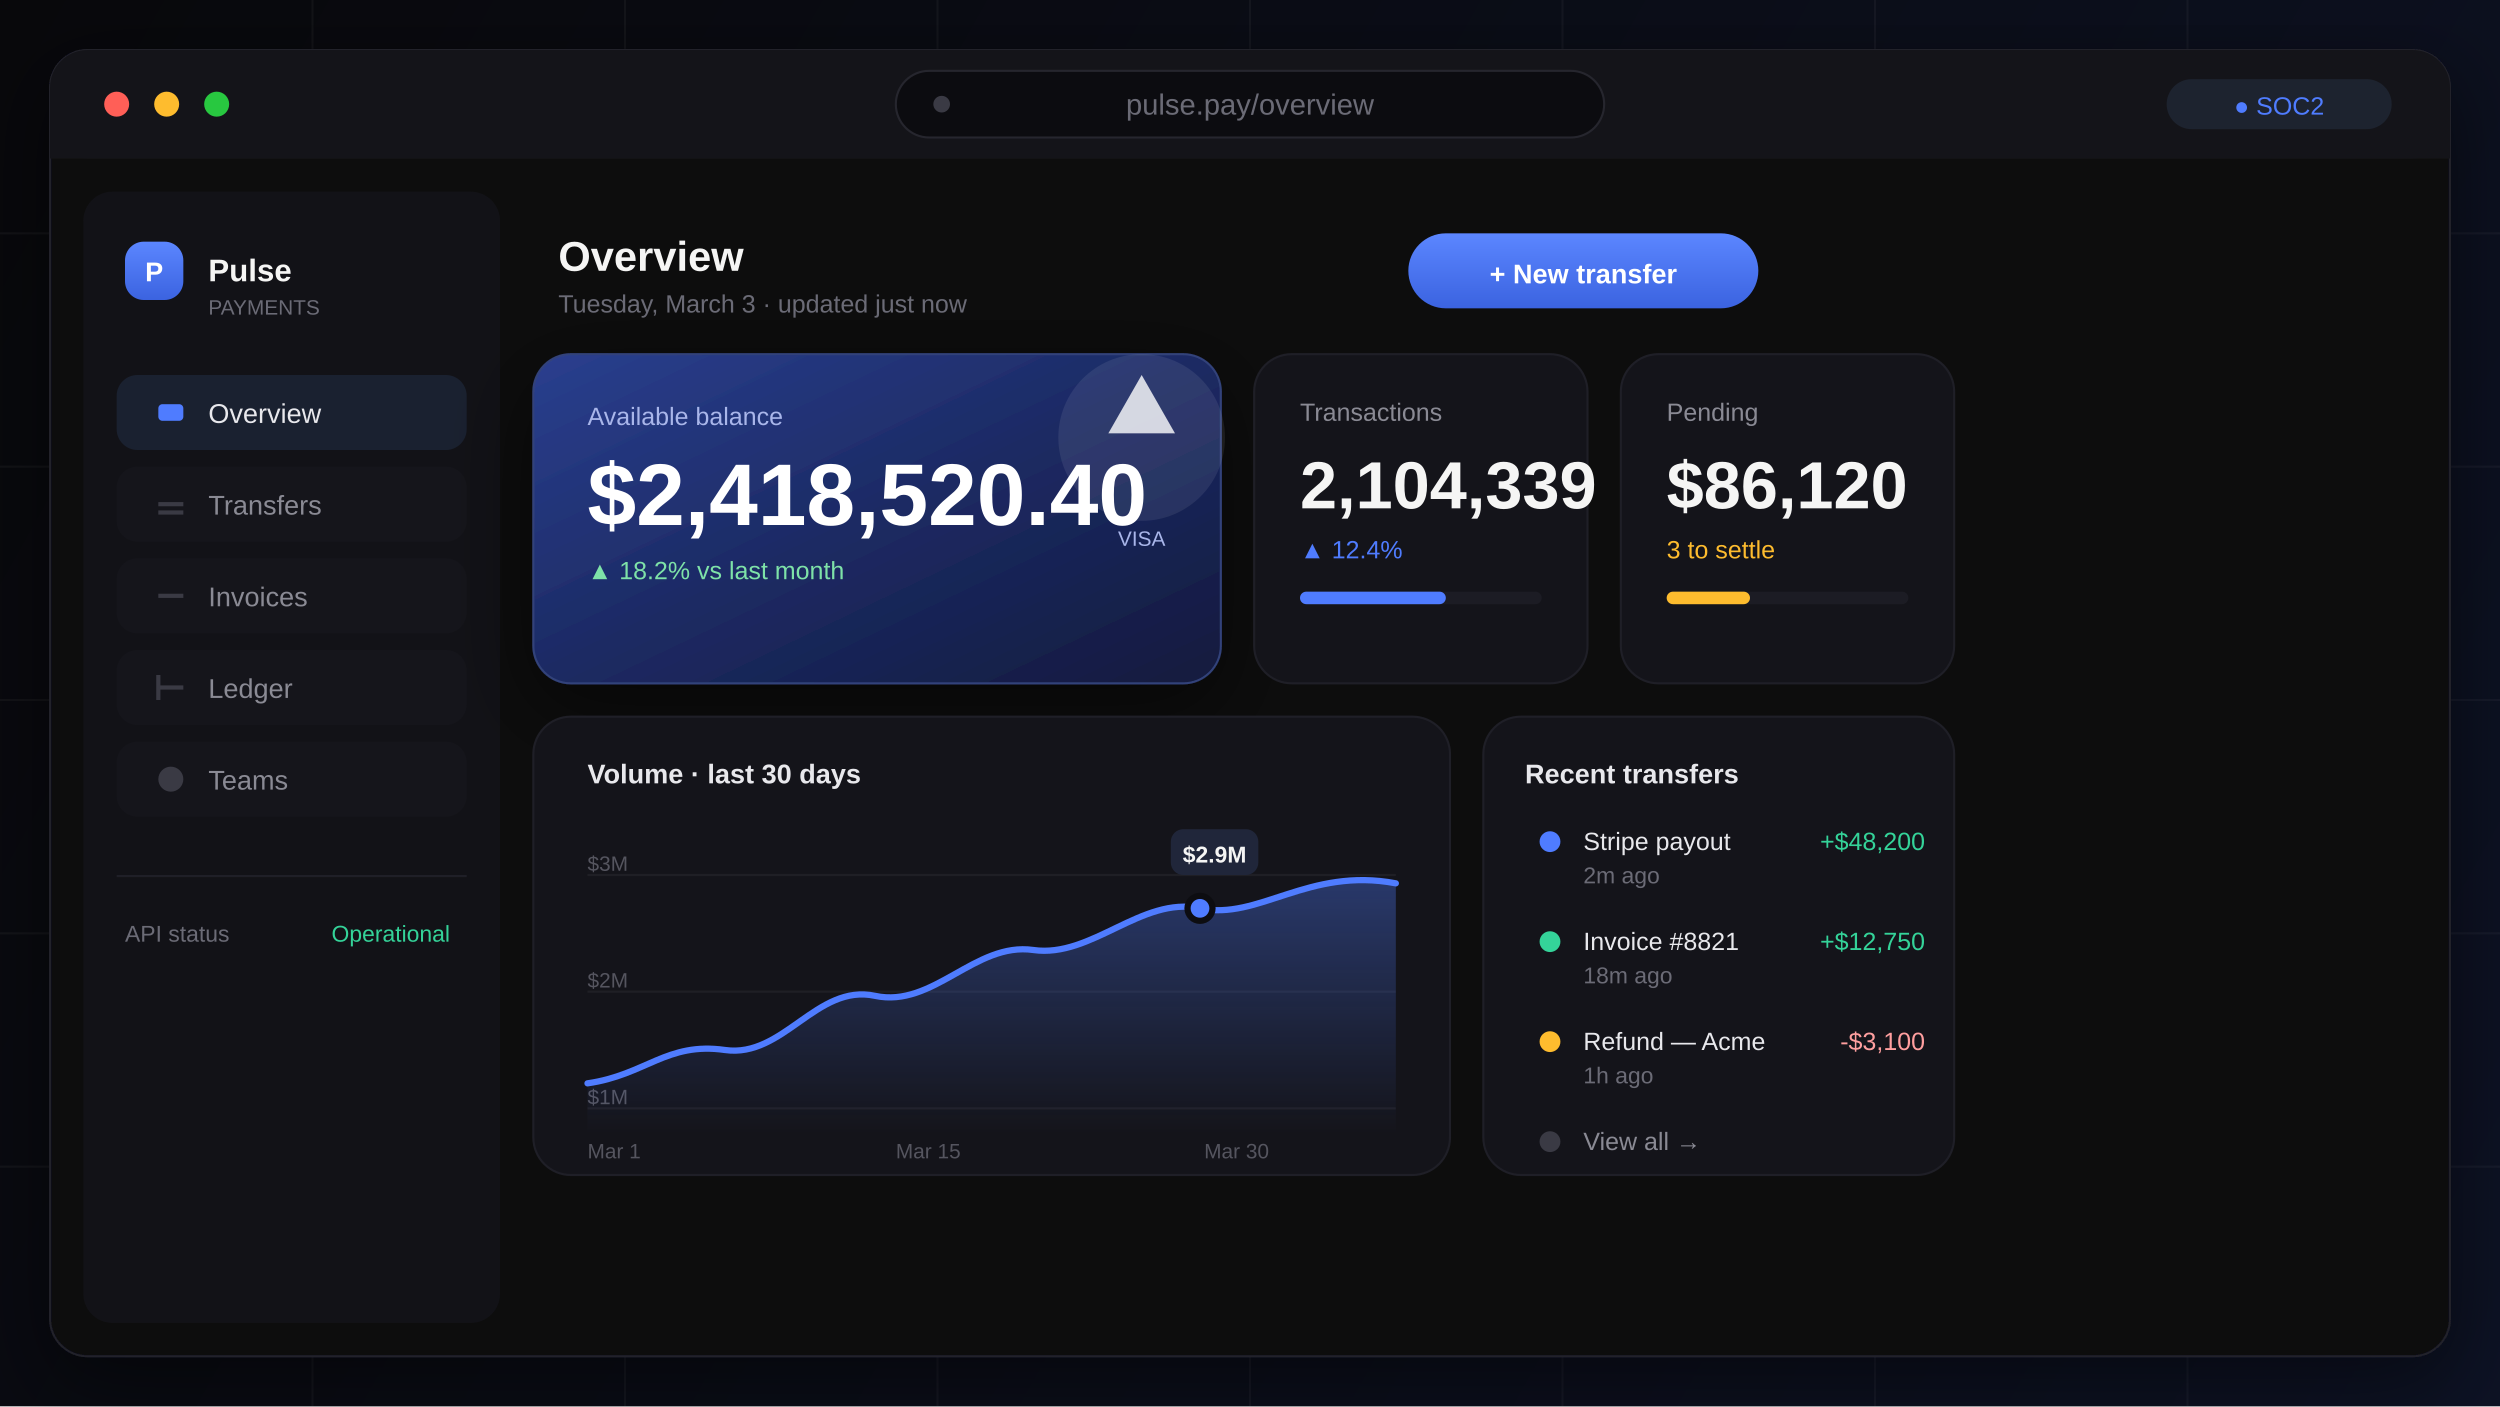
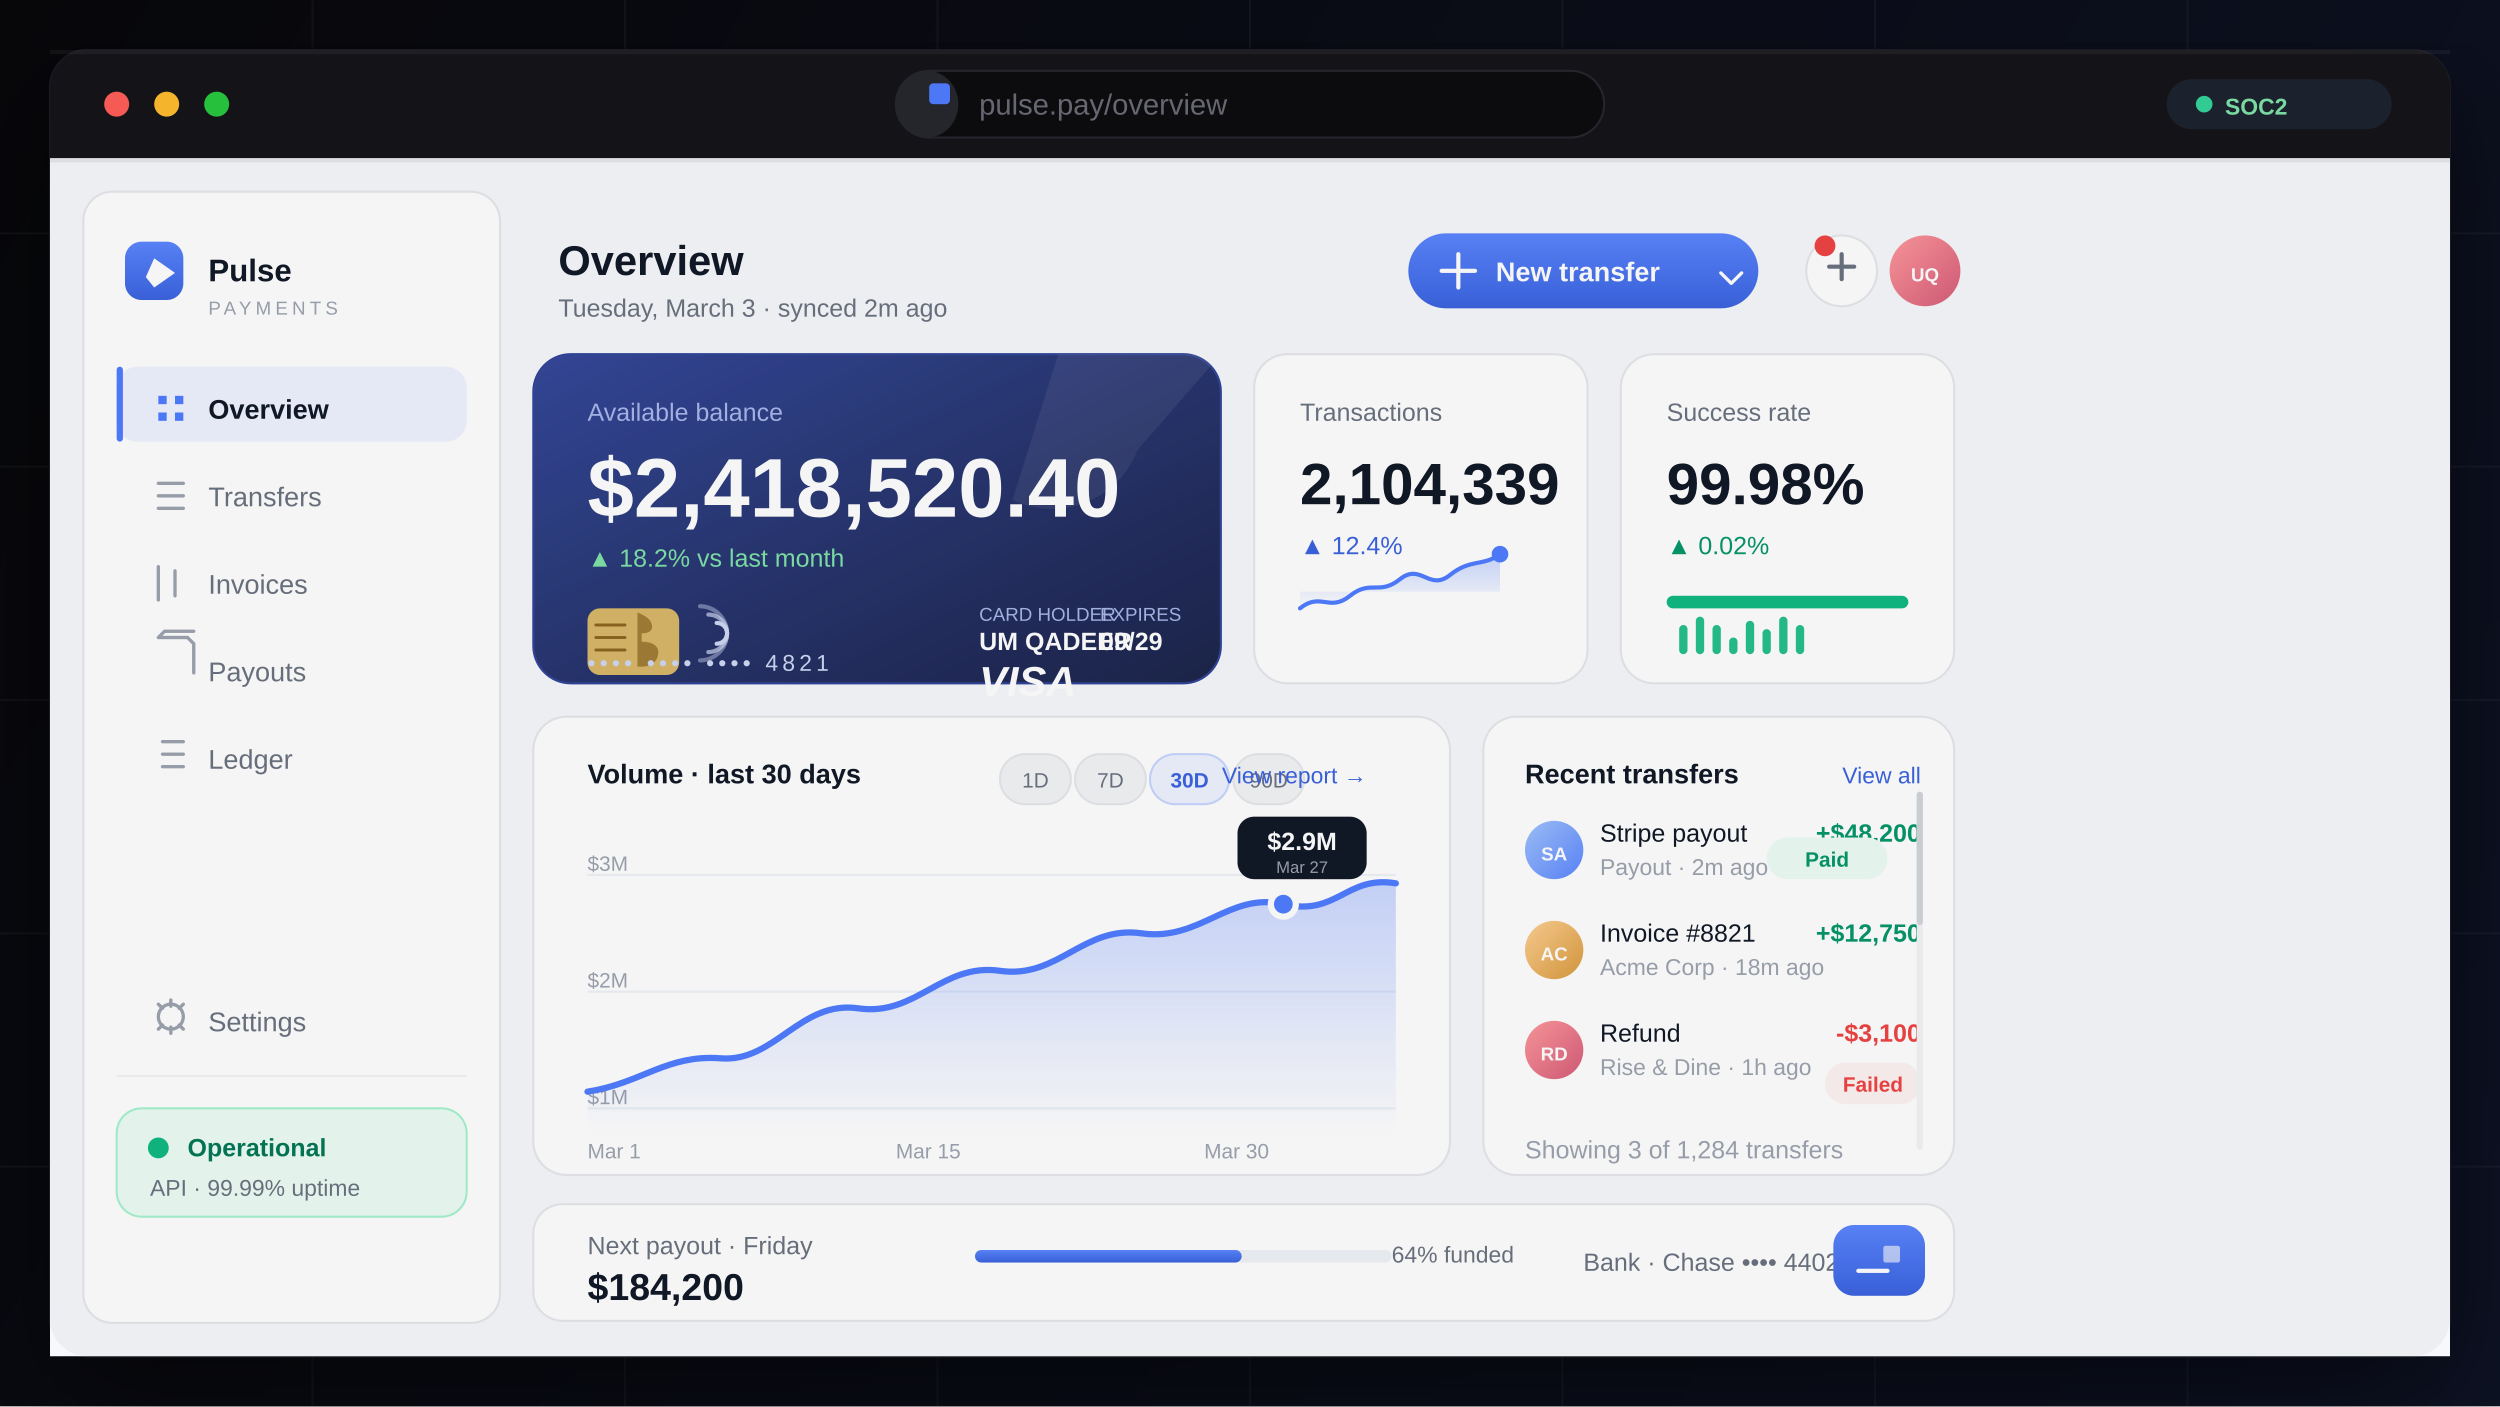
<svg xmlns="http://www.w3.org/2000/svg" width="1200" height="675" viewBox="0 0 1200 675" fill="none">
  <defs>
    <linearGradient id="bg" x1="0" y1="0" x2="1200" y2="675" gradientUnits="userSpaceOnUse">
-       <stop stop-color="#08080b" />
+       <stop stop-color="#07070a" />
      <stop offset="1" stop-color="#0d1224" />
    </linearGradient>
    <linearGradient id="acc" x1="0" y1="0" x2="0" y2="1">
      <stop stop-color="#5b86ff" />
      <stop offset="1" stop-color="#3b63e0" />
    </linearGradient>
    <linearGradient id="card" x1="0" y1="0" x2="1" y2="1">
-       <stop stop-color="#2a3f8f" />
-       <stop offset="0.5" stop-color="#1c2a63" />
-       <stop offset="1" stop-color="#121a3d" />
+       <stop stop-color="#2b3f96" />
+       <stop offset="0.5" stop-color="#1d2b68" />
+       <stop offset="1" stop-color="#111a40" />
    </linearGradient>
    <linearGradient id="chart" x1="0" y1="0" x2="0" y2="1">
-       <stop stop-color="#4f7cff" stop-opacity="0.35" />
+       <stop stop-color="#4f7cff" stop-opacity="0.3" />
      <stop offset="1" stop-color="#4f7cff" stop-opacity="0" />
    </linearGradient>
-     <filter id="sh" x="-20%" y="-20%" width="140%" height="140%">
-       <feDropShadow dx="0" dy="12" stdDeviation="20" flood-color="#000000" flood-opacity="0.5" />
+     <linearGradient id="av1" x1="0" y1="0" x2="1" y2="1">
+       <stop stop-color="#ff9a9e" />
+       <stop offset="1" stop-color="#d65b78" />
+     </linearGradient>
+     <linearGradient id="av2" x1="0" y1="0" x2="1" y2="1">
+       <stop stop-color="#a1c4fd" />
+       <stop offset="1" stop-color="#5b86ff" />
+     </linearGradient>
+     <linearGradient id="av3" x1="0" y1="0" x2="1" y2="1">
+       <stop stop-color="#ffd194" />
+       <stop offset="1" stop-color="#d99a3d" />
+     </linearGradient>
+     <filter id="sh" x="-30%" y="-30%" width="160%" height="160%">
+       <feDropShadow dx="0" dy="20" stdDeviation="30" flood-color="#000000" flood-opacity="0.55" />
+     </filter>
+     <filter id="card" x="-20%" y="-20%" width="140%" height="140%">
+       <feDropShadow dx="0" dy="4" stdDeviation="10" flood-color="#0f172a" flood-opacity="0.08" />
    </filter>
  </defs>
  <rect width="1200" height="675" fill="url(#bg)" />
  <g stroke="#ffffff" stroke-opacity="0.04">
    <path d="M0 112h1200M0 224h1200M0 336h1200M0 448h1200M0 560h1200" />
    <path d="M150 0v675M300 0v675M450 0v675M600 0v675M750 0v675M900 0v675M1050 0v675" />
  </g>
-   <rect x="24" y="24" width="1152" height="627" rx="18" fill="#0d0d11" stroke="#20202a" filter="url(#sh)" />
+   <rect x="24" y="24" width="1152" height="627" rx="18" fill="#0d0d11" stroke="#1c1c26" filter="url(#sh)" />
  <rect x="24" y="24" width="1152" height="52" rx="18" fill="#141419" />
  <rect x="24" y="52" width="1152" height="24" fill="#141419" />
  <rect x="24" y="72" width="1152" height="4" fill="#141419" />
+   <rect x="24" y="24" width="1152" height="2" fill="#ffffff" opacity="0.05" />
  <circle cx="56" cy="50" r="6" fill="#ff5f57" />
  <circle cx="80" cy="50" r="6" fill="#febc2e" />
  <circle cx="104" cy="50" r="6" fill="#28c840" />
  <rect x="430" y="34" width="340" height="32" rx="16" fill="#0c0c10" stroke="#26262e" />
-   <circle cx="452" cy="50" r="4" fill="#3a3a44" />
-   <text x="600" y="55" text-anchor="middle" font-family="Arial, sans-serif" font-size="14" fill="#6b6b76">pulse.pay/overview</text>
+   <rect x="430" y="34" width="30" height="32" rx="16" fill="#26262e" />
+   <rect x="446" y="40" width="10" height="10" rx="2" fill="#4f7cff" />
+   <text x="470" y="55" font-family="Arial, sans-serif" font-size="14" fill="#6b6b76">pulse.pay/overview</text>
  <rect x="1040" y="38" width="108" height="24" rx="12" fill="#1d232f" />
-   <text x="1094" y="55" text-anchor="middle" font-family="Arial, sans-serif" font-size="12" fill="#4f7cff">● SOC2</text>
-   <rect x="40" y="92" width="200" height="543" rx="14" fill="#121217" />
-   <rect x="60" y="116" width="28" height="28" rx="9" fill="url(#acc)" />
-   <text x="74" y="135" text-anchor="middle" font-family="Arial, sans-serif" font-size="13" font-weight="700" fill="#ffffff">P</text>
-   <text x="100" y="135" font-family="Arial, sans-serif" font-size="15" font-weight="700" fill="#f5f5f4">Pulse</text>
-   <text x="100" y="151" font-family="Arial, sans-serif" font-size="10" fill="#6b6b76">PAYMENTS</text>
+   <circle cx="1058" cy="50" r="4" fill="#34d399" />
+   <text x="1068" y="55" font-family="Arial, sans-serif" font-size="11" font-weight="600" fill="#7ee2a8">SOC2</text>
+   <rect x="24" y="76" width="1152" height="575" fill="#f7f8fb" />
+   <rect x="24" y="76" width="1152" height="2" fill="#e5e7eb" />
+   <rect x="40" y="92" width="200" height="543" rx="14" fill="#ffffff" stroke="#e5e7eb" />
+   <rect x="60" y="116" width="28" height="28" rx="8" fill="url(#acc)" />
+   <path d="M74 124l10 7-10 7-4-5z" fill="#ffffff" />
+   <text x="100" y="135" font-family="Arial, sans-serif" font-size="15" font-weight="700" fill="#111827">Pulse</text>
+   <text x="100" y="151" font-family="Arial, sans-serif" font-size="9" letter-spacing="2" fill="#9ca3af">PAYMENTS</text>
  <g font-family="Arial, sans-serif" font-size="13">
-     <rect x="56" y="180" width="168" height="36" rx="10" fill="#1a2130" />
-     <rect x="76" y="194" width="12" height="8" rx="2" fill="#4f7cff" />
-     <text x="100" y="203" fill="#e8e8ec">Overview</text>
-     <rect x="56" y="224" width="168" height="36" rx="10" fill="#15151b" />
-     <path d="M76 242h12M76 246h12" stroke="#3a3a44" stroke-width="2" />
-     <text x="100" y="247" fill="#8a8a94">Transfers</text>
-     <rect x="56" y="268" width="168" height="36" rx="10" fill="#15151b" />
-     <path d="M76 286h12" stroke="#3a3a44" stroke-width="2" />
-     <text x="100" y="291" fill="#8a8a94">Invoices</text>
-     <rect x="56" y="312" width="168" height="36" rx="10" fill="#15151b" />
-     <path d="M76 330h12M76 324v12" stroke="#3a3a44" stroke-width="2" />
-     <text x="100" y="335" fill="#8a8a94">Ledger</text>
-     <rect x="56" y="356" width="168" height="36" rx="10" fill="#15151b" />
-     <circle cx="82" cy="374" r="6" fill="#3a3a44" />
-     <text x="100" y="379" fill="#8a8a94">Teams</text>
-   </g>
-   <rect x="56" y="420" width="168" height="1" fill="#1f1f27" />
-   <text x="60" y="452" font-family="Arial, sans-serif" font-size="11" fill="#6b6b76">API status</text>
-   <text x="216" y="452" text-anchor="end" font-family="Arial, sans-serif" font-size="11" fill="#34d399">Operational</text>
-   <text x="268" y="130" font-family="Arial, sans-serif" font-size="20" font-weight="700" fill="#f5f5f4">Overview</text>
-   <text x="268" y="150" font-family="Arial, sans-serif" font-size="12" fill="#6b6b76">Tuesday, March 3 · updated just now</text>
+     <rect x="56" y="176" width="168" height="36" rx="10" fill="#eef2ff" />
+     <rect x="56" y="176" width="3" height="36" rx="1.5" fill="#4f7cff" />
+     <g stroke="#4f7cff" stroke-width="1.6">
+       <rect x="76" y="190" width="4" height="4" fill="#4f7cff" stroke="none" />
+       <rect x="84" y="190" width="4" height="4" fill="#4f7cff" stroke="none" />
+       <rect x="76" y="198" width="4" height="4" fill="#4f7cff" stroke="none" />
+       <rect x="84" y="198" width="4" height="4" fill="#4f7cff" stroke="none" />
+     </g>
+     <text x="100" y="201" fill="#111827" font-weight="600">Overview</text>
+     <rect x="56" y="218" width="168" height="36" rx="10" fill="#ffffff" />
+     <path d="M76 232h12M76 238h12M76 244h12" stroke="#9ca3af" stroke-width="1.6" stroke-linecap="round" />
+     <text x="100" y="243" fill="#6b7280">Transfers</text>
+     <rect x="56" y="260" width="168" height="36" rx="10" fill="#ffffff" />
+     <path d="M76 272v16M84 274v12" stroke="#9ca3af" stroke-width="1.6" stroke-linecap="round" />
+     <text x="100" y="285" fill="#6b7280">Invoices</text>
+     <rect x="56" y="302" width="168" height="36" rx="10" fill="#ffffff" />
+     <path d="M76 306h14l3 3v14M76 306l3-3h14" stroke="#9ca3af" stroke-width="1.6" stroke-linecap="round" fill="none" />
+     <text x="100" y="327" fill="#6b7280">Payouts</text>
+     <rect x="56" y="344" width="168" height="36" rx="10" fill="#ffffff" />
+     <path d="M78 356h10M78 362h10M78 368h10" stroke="#9ca3af" stroke-width="1.6" stroke-linecap="round" />
+     <text x="100" y="369" fill="#6b7280">Ledger</text>
+     <rect x="56" y="470" width="168" height="36" rx="10" fill="#ffffff" />
+     <circle cx="82" cy="488" r="6" fill="none" stroke="#9ca3af" stroke-width="1.6" />
+     <path d="M82 480v3M82 493v3M76 482l2 2M86 492l2 2M76 494l2-2M86 484l2-2" stroke="#9ca3af" stroke-width="1.6" stroke-linecap="round" />
+     <text x="100" y="495" fill="#6b7280">Settings</text>
+   </g>
+   <rect x="56" y="516" width="168" height="1" fill="#f3f4f6" />
+   <rect x="56" y="532" width="168" height="52" rx="12" fill="#ecfdf5" stroke="#a7f3d0" />
+   <circle cx="76" cy="551" r="5" fill="#10b981" />
+   <text x="90" y="555" font-family="Arial, sans-serif" font-size="12" font-weight="600" fill="#047857">Operational</text>
+   <text x="72" y="574" font-family="Arial, sans-serif" font-size="11" fill="#6b7280">API · 99.99% uptime</text>
+   <text x="268" y="132" font-family="Arial, sans-serif" font-size="20" font-weight="700" fill="#111827">Overview</text>
+   <text x="268" y="152" font-family="Arial, sans-serif" font-size="12" fill="#6b7280">Tuesday, March 3 · synced 2m ago</text>
  <rect x="676" y="112" width="168" height="36" rx="18" fill="url(#acc)" />
-   <text x="760" y="136" text-anchor="middle" font-family="Arial, sans-serif" font-size="13" font-weight="600" fill="#ffffff">+ New transfer</text>
-   <rect x="256" y="170" width="330" height="158" rx="18" fill="url(#card)" stroke="#33427a" filter="url(#sh)" />
-   <text x="282" y="204" font-family="Arial, sans-serif" font-size="12" fill="#a9b6ea">Available balance</text>
-   <text x="282" y="252" font-family="Arial, sans-serif" font-size="42" font-weight="700" fill="#ffffff">$2,418,520.40</text>
-   <text x="282" y="278" font-family="Arial, sans-serif" font-size="12" fill="#7ee2a8">▲ 18.2% vs last month</text>
-   <circle cx="548" cy="210" r="40" fill="#ffffff" opacity="0.08" />
-   <path d="M548 180l16 28h-32z" fill="#ffffff" opacity="0.8" />
-   <text x="548" y="262" text-anchor="middle" font-family="Arial, sans-serif" font-size="10" fill="#a9b6ea">VISA</text>
-   <rect x="602" y="170" width="160" height="158" rx="18" fill="#14141a" stroke="#1f1f27" />
-   <text x="624" y="202" font-family="Arial, sans-serif" font-size="12" fill="#8a8a94">Transactions</text>
-   <text x="624" y="244" font-family="Arial, sans-serif" font-size="32" font-weight="700" fill="#f5f5f4">2,104,339</text>
-   <text x="624" y="268" font-family="Arial, sans-serif" font-size="12" fill="#4f7cff">▲ 12.4%</text>
-   <rect x="624" y="284" width="116" height="6" rx="3" fill="#1c1c24" />
-   <rect x="624" y="284" width="70" height="6" rx="3" fill="#4f7cff" />
-   <rect x="778" y="170" width="160" height="158" rx="18" fill="#14141a" stroke="#1f1f27" />
-   <text x="800" y="202" font-family="Arial, sans-serif" font-size="12" fill="#8a8a94">Pending</text>
-   <text x="800" y="244" font-family="Arial, sans-serif" font-size="32" font-weight="700" fill="#f5f5f4">$86,120</text>
-   <text x="800" y="268" font-family="Arial, sans-serif" font-size="12" fill="#febc2e">3 to settle</text>
-   <rect x="800" y="284" width="116" height="6" rx="3" fill="#1c1c24" />
-   <rect x="800" y="284" width="40" height="6" rx="3" fill="#febc2e" />
-   <rect x="256" y="344" width="440" height="220" rx="18" fill="#14141a" stroke="#1f1f27" />
-   <text x="282" y="376" font-family="Arial, sans-serif" font-size="13" font-weight="600" fill="#e8e8ec">Volume · last 30 days</text>
-   <g stroke="#ffffff" stroke-opacity="0.05">
+   <path d="M692 130h16M700 122v16" stroke="#ffffff" stroke-width="2" stroke-linecap="round" />
+   <text x="718" y="135" font-family="Arial, sans-serif" font-size="13" font-weight="600" fill="#ffffff">New transfer</text>
+   <path d="M826 131l5 5 5-5" stroke="#ffffff" stroke-width="1.6" fill="none" stroke-linecap="round" stroke-linejoin="round" />
+   <circle cx="884" cy="130" r="17" fill="#ffffff" stroke="#e5e7eb" />
+   <path d="M884 122v12M878 128h12" stroke="#6b7280" stroke-width="2" stroke-linecap="round" />
+   <circle cx="876" cy="118" r="5" fill="#ef4444" />
+   <circle cx="924" cy="130" r="17" fill="url(#av1)" />
+   <text x="924" y="135" text-anchor="middle" font-family="Arial, sans-serif" font-size="9" font-weight="700" fill="#ffffff">UQ</text>
+   <rect x="256" y="170" width="330" height="158" rx="18" fill="url(#card)" stroke="#2b3f96" filter="url(#card)" />
+   <rect x="256" y="170" width="330" height="158" rx="18" fill="#ffffff" opacity="0.05" />
+   <path d="M508 170h78l-40 46a44 44 0 0 1-60 24z" fill="#ffffff" opacity="0.07" />
+   <text x="282" y="202" font-family="Arial, sans-serif" font-size="12" fill="#a9b6ea">Available balance</text>
+   <text x="282" y="248" font-family="Arial, sans-serif" font-size="40" font-weight="700" fill="#ffffff">$2,418,520.40</text>
+   <text x="282" y="272" font-family="Arial, sans-serif" font-size="12" fill="#7ee2a8">▲ 18.2% vs last month</text>
+   <rect x="282" y="292" width="44" height="32" rx="6" fill="#e7c268" opacity="0.92" />
+   <path d="M286 300h14M286 306h14M286 312h14" stroke="#8a6420" stroke-width="1.4" stroke-linecap="round" />
+   <path d="M306 294v26h2c5 0 8-3 8-7 0-3-3-5-8-5v-4c3 0 5-1 5-3 0-3-2-5-7-7z" fill="#8a6420" opacity="0.7" />
+   <path d="M344 299a5 5 0 0 1 0 10" stroke="#cfd8f4" stroke-width="2" fill="none" stroke-linecap="round" />
+   <path d="M340 295a9 9 0 0 1 0 18" stroke="#cfd8f4" stroke-width="2" fill="none" stroke-linecap="round" opacity="0.7" />
+   <path d="M336 291a13 13 0 0 1 0 26" stroke="#cfd8f4" stroke-width="2" fill="none" stroke-linecap="round" opacity="0.45" />
+   <text x="282" y="322" font-family="Arial, sans-serif" font-size="11" letter-spacing="2" fill="#cfd8f4">••••  ••••  ••••  4821</text>
+   <text x="470" y="298" font-family="Arial, sans-serif" font-size="9" fill="#a9b6ea">CARD HOLDER</text>
+   <text x="470" y="312" font-family="Arial, sans-serif" font-size="12" font-weight="600" fill="#ffffff">UM QADEER</text>
+   <text x="528" y="298" font-family="Arial, sans-serif" font-size="9" fill="#a9b6ea">EXPIRES</text>
+   <text x="528" y="312" font-family="Arial, sans-serif" font-size="12" font-weight="600" fill="#ffffff">09/29</text>
+   <text x="470" y="334" font-family="Arial, serif" font-size="20" font-style="italic" font-weight="700" fill="#ffffff">VISA</text>
+   <rect x="602" y="170" width="160" height="158" rx="16" fill="#ffffff" stroke="#e5e7eb" filter="url(#card)" />
+   <text x="624" y="202" font-family="Arial, sans-serif" font-size="12" fill="#6b7280">Transactions</text>
+   <text x="624" y="242" font-family="Arial, sans-serif" font-size="28" font-weight="700" fill="#111827">2,104,339</text>
+   <text x="624" y="266" font-family="Arial, sans-serif" font-size="12" fill="#3b63e0">▲ 12.4%</text>
+   <path d="M624 292c10-8 14 2 24-6s14 0 24-8 14 6 24-2 16-4 24-10v18H624z" fill="url(#chart)" />
+   <path d="M624 292c10-8 14 2 24-6s14 0 24-8 14 6 24-2 16-4 24-10" stroke="#4f7cff" stroke-width="2" fill="none" stroke-linecap="round" />
+   <circle cx="720" cy="266" r="4" fill="#4f7cff" />
+   <rect x="778" y="170" width="160" height="158" rx="16" fill="#ffffff" stroke="#e5e7eb" filter="url(#card)" />
+   <text x="800" y="202" font-family="Arial, sans-serif" font-size="12" fill="#6b7280">Success rate</text>
+   <text x="800" y="242" font-family="Arial, sans-serif" font-size="28" font-weight="700" fill="#111827">99.98%</text>
+   <text x="800" y="266" font-family="Arial, sans-serif" font-size="12" fill="#059669">▲ 0.02%</text>
+   <rect x="800" y="286" width="116" height="6" rx="3" fill="#e5e7eb" />
+   <rect x="800" y="286" width="116" height="6" rx="3" fill="#10b981" />
+   <g fill="#10b981" opacity="0.9">
+     <rect x="806" y="300" width="4" height="14" rx="2" />
+     <rect x="814" y="296" width="4" height="18" rx="2" />
+     <rect x="822" y="300" width="4" height="14" rx="2" />
+     <rect x="830" y="306" width="4" height="8" rx="2" />
+     <rect x="838" y="298" width="4" height="16" rx="2" />
+     <rect x="846" y="302" width="4" height="12" rx="2" />
+     <rect x="854" y="296" width="4" height="18" rx="2" />
+     <rect x="862" y="300" width="4" height="14" rx="2" />
+   </g>
+   <rect x="256" y="344" width="440" height="220" rx="16" fill="#ffffff" stroke="#e5e7eb" filter="url(#card)" />
+   <text x="282" y="376" font-family="Arial, sans-serif" font-size="13" font-weight="600" fill="#111827">Volume · last 30 days</text>
+   <g font-family="Arial, sans-serif" font-size="10">
+     <rect x="480" y="362" width="34" height="24" rx="12" fill="#f3f4f6" stroke="#e5e7eb" />
+     <text x="497" y="378" text-anchor="middle" fill="#6b7280">1D</text>
+     <rect x="516" y="362" width="34" height="24" rx="12" fill="#f3f4f6" stroke="#e5e7eb" />
+     <text x="533" y="378" text-anchor="middle" fill="#6b7280">7D</text>
+     <rect x="552" y="362" width="38" height="24" rx="12" fill="#eef2ff" stroke="#c7d6ff" />
+     <text x="571" y="378" text-anchor="middle" fill="#3b63e0" font-weight="600">30D</text>
+     <rect x="592" y="362" width="34" height="24" rx="12" fill="#f3f4f6" stroke="#e5e7eb" />
+     <text x="609" y="378" text-anchor="middle" fill="#6b7280">90D</text>
+   </g>
+   <text x="656" y="376" text-anchor="end" font-family="Arial, sans-serif" font-size="11" fill="#3b63e0">View report →</text>
+   <g stroke="#eef2f7">
    <path d="M282 420h388M282 476h388M282 532h388" />
  </g>
-   <g font-family="Arial, sans-serif" font-size="10" fill="#55555f">
+   <g font-family="Arial, sans-serif" font-size="10" fill="#9ca3af">
    <text x="282" y="418">$3M</text>
    <text x="282" y="474">$2M</text>
    <text x="282" y="530">$1M</text>
  </g>
-   <path d="M282 520 C310 516 320 500 348 504 S392 472 420 478 S468 452 496 456 S548 430 576 436 S628 416 670 424" stroke="#4f7cff" stroke-width="3" fill="none" stroke-linecap="round" />
-   <path d="M282 520 C310 516 320 500 348 504 S392 472 420 478 S468 452 496 456 S548 430 576 436 S628 416 670 424 V544 H282 Z" fill="url(#chart)" />
-   <circle cx="576" cy="436" r="6" fill="#4f7cff" stroke="#0d0d11" stroke-width="3" />
-   <rect x="562" y="398" width="42" height="22" rx="6" fill="#20263a" />
-   <text x="583" y="414" text-anchor="middle" font-family="Arial, sans-serif" font-size="11" font-weight="700" fill="#f5f5f4">$2.9M</text>
-   <g font-family="Arial, sans-serif" font-size="10" fill="#55555f">
+   <path d="M282 524 C308 520 320 506 346 508 S384 480 412 484 S452 462 480 466 S520 444 548 448 S590 428 616 434 S646 420 670 424" stroke="#4f7cff" stroke-width="3" fill="none" stroke-linecap="round" />
+   <path d="M282 524 C308 520 320 506 346 508 S384 480 412 484 S452 462 480 466 S520 444 548 448 S590 428 616 434 S646 420 670 424 V544 H282 Z" fill="url(#chart)" />
+   <circle cx="616" cy="434" r="6" fill="#4f7cff" stroke="#ffffff" stroke-width="3" />
+   <rect x="594" y="392" width="62" height="30" rx="8" fill="#111827" />
+   <text x="625" y="408" text-anchor="middle" font-family="Arial, sans-serif" font-size="12" font-weight="700" fill="#ffffff">$2.9M</text>
+   <text x="625" y="419" text-anchor="middle" font-family="Arial, sans-serif" font-size="8" fill="#9ca3af">Mar 27</text>
+   <g font-family="Arial, sans-serif" font-size="10" fill="#9ca3af">
    <text x="282" y="556">Mar 1</text>
    <text x="430" y="556">Mar 15</text>
    <text x="578" y="556">Mar 30</text>
  </g>
-   <rect x="712" y="344" width="226" height="220" rx="18" fill="#14141a" stroke="#1f1f27" />
-   <text x="732" y="376" font-family="Arial, sans-serif" font-size="13" font-weight="600" fill="#e8e8ec">Recent transfers</text>
+   <rect x="712" y="344" width="226" height="220" rx="16" fill="#ffffff" stroke="#e5e7eb" filter="url(#card)" />
+   <text x="732" y="376" font-family="Arial, sans-serif" font-size="13" font-weight="600" fill="#111827">Recent transfers</text>
+   <text x="922" y="376" text-anchor="end" font-family="Arial, sans-serif" font-size="11" fill="#3b63e0">View all</text>
  <g font-family="Arial, sans-serif" font-size="12">
-     <circle cx="744" cy="404" r="5" fill="#4f7cff" />
-     <text x="760" y="408" fill="#e8e8ec">Stripe payout</text>
-     <text x="924" y="408" text-anchor="end" fill="#34d399">+$48,200</text>
-     <text x="760" y="424" fill="#6b6b76" font-size="11">2m ago</text>
-     <circle cx="744" cy="452" r="5" fill="#34d399" />
-     <text x="760" y="456" fill="#e8e8ec">Invoice #8821</text>
-     <text x="924" y="456" text-anchor="end" fill="#34d399">+$12,750</text>
-     <text x="760" y="472" fill="#6b6b76" font-size="11">18m ago</text>
-     <circle cx="744" cy="500" r="5" fill="#febc2e" />
-     <text x="760" y="504" fill="#e8e8ec">Refund — Acme</text>
-     <text x="924" y="504" text-anchor="end" fill="#ff9f9f">-$3,100</text>
-     <text x="760" y="520" fill="#6b6b76" font-size="11">1h ago</text>
-     <circle cx="744" cy="548" r="5" fill="#3a3a44" />
-     <text x="760" y="552" fill="#8a8a94">View all →</text>
-   </g>
+     <circle cx="746" cy="408" r="14" fill="url(#av2)" />
+     <text x="746" y="413" text-anchor="middle" font-size="9" font-weight="700" fill="#ffffff">SA</text>
+     <text x="768" y="404" fill="#111827">Stripe payout</text>
+     <text x="922" y="404" text-anchor="end" fill="#059669" font-weight="600">+$48,200</text>
+     <text x="768" y="420" fill="#9ca3af" font-size="11">Payout · 2m ago</text>
+     <rect x="848" y="402" width="58" height="20" rx="10" fill="#ecfdf5" />
+     <text x="877" y="416" text-anchor="middle" font-size="10" font-weight="600" fill="#059669">Paid</text>
+     <circle cx="746" cy="456" r="14" fill="url(#av3)" />
+     <text x="746" y="461" text-anchor="middle" font-size="9" font-weight="700" fill="#ffffff">AC</text>
+     <text x="768" y="452" fill="#111827">Invoice #8821</text>
+     <text x="922" y="452" text-anchor="end" fill="#059669" font-weight="600">+$12,750</text>
+     <text x="768" y="468" fill="#9ca3af" font-size="11">Acme Corp · 18m ago</text>
+     <circle cx="746" cy="504" r="14" fill="url(#av1)" />
+     <text x="746" y="509" text-anchor="middle" font-size="9" font-weight="700" fill="#ffffff">RD</text>
+     <text x="768" y="500" fill="#111827">Refund</text>
+     <text x="922" y="500" text-anchor="end" fill="#ef4444" font-weight="600">-$3,100</text>
+     <text x="768" y="516" fill="#9ca3af" font-size="11">Rise &amp; Dine · 1h ago</text>
+     <rect x="876" y="510" width="46" height="20" rx="10" fill="#fef2f2" />
+     <text x="899" y="524" text-anchor="middle" font-size="10" font-weight="600" fill="#ef4444">Failed</text>
+     <text x="732" y="556" fill="#9ca3af">Showing 3 of 1,284 transfers</text>
+   </g>
+   <rect x="920" y="380" width="3" height="172" rx="1.5" fill="#f3f4f6" />
+   <rect x="920" y="380" width="3" height="64" rx="1.5" fill="#d1d5db" />
+   <rect x="256" y="578" width="682" height="56" rx="14" fill="#ffffff" stroke="#e5e7eb" filter="url(#card)" />
+   <text x="282" y="602" font-family="Arial, sans-serif" font-size="12" fill="#6b7280">Next payout · Friday</text>
+   <text x="282" y="624" font-family="Arial, sans-serif" font-size="18" font-weight="700" fill="#111827">$184,200</text>
+   <rect x="468" y="600" width="200" height="6" rx="3" fill="#eef2f7" />
+   <rect x="468" y="600" width="128" height="6" rx="3" fill="url(#acc)" />
+   <text x="668" y="606" font-family="Arial, sans-serif" font-size="11" fill="#6b7280">64% funded</text>
+   <text x="760" y="610" font-family="Arial, sans-serif" font-size="12" fill="#6b7280">Bank · Chase •••• 4402</text>
+   <rect x="880" y="588" width="44" height="34" rx="10" fill="url(#acc)" />
+   <path d="M892 610h14" stroke="#ffffff" stroke-width="2" stroke-linecap="round" />
+   <rect x="904" y="598" width="8" height="8" rx="1" fill="#ffffff" opacity="0.6" />
+   <rect x="24" y="24" width="1152" height="627" rx="18" fill="#000000" opacity="0.04" />
</svg>
